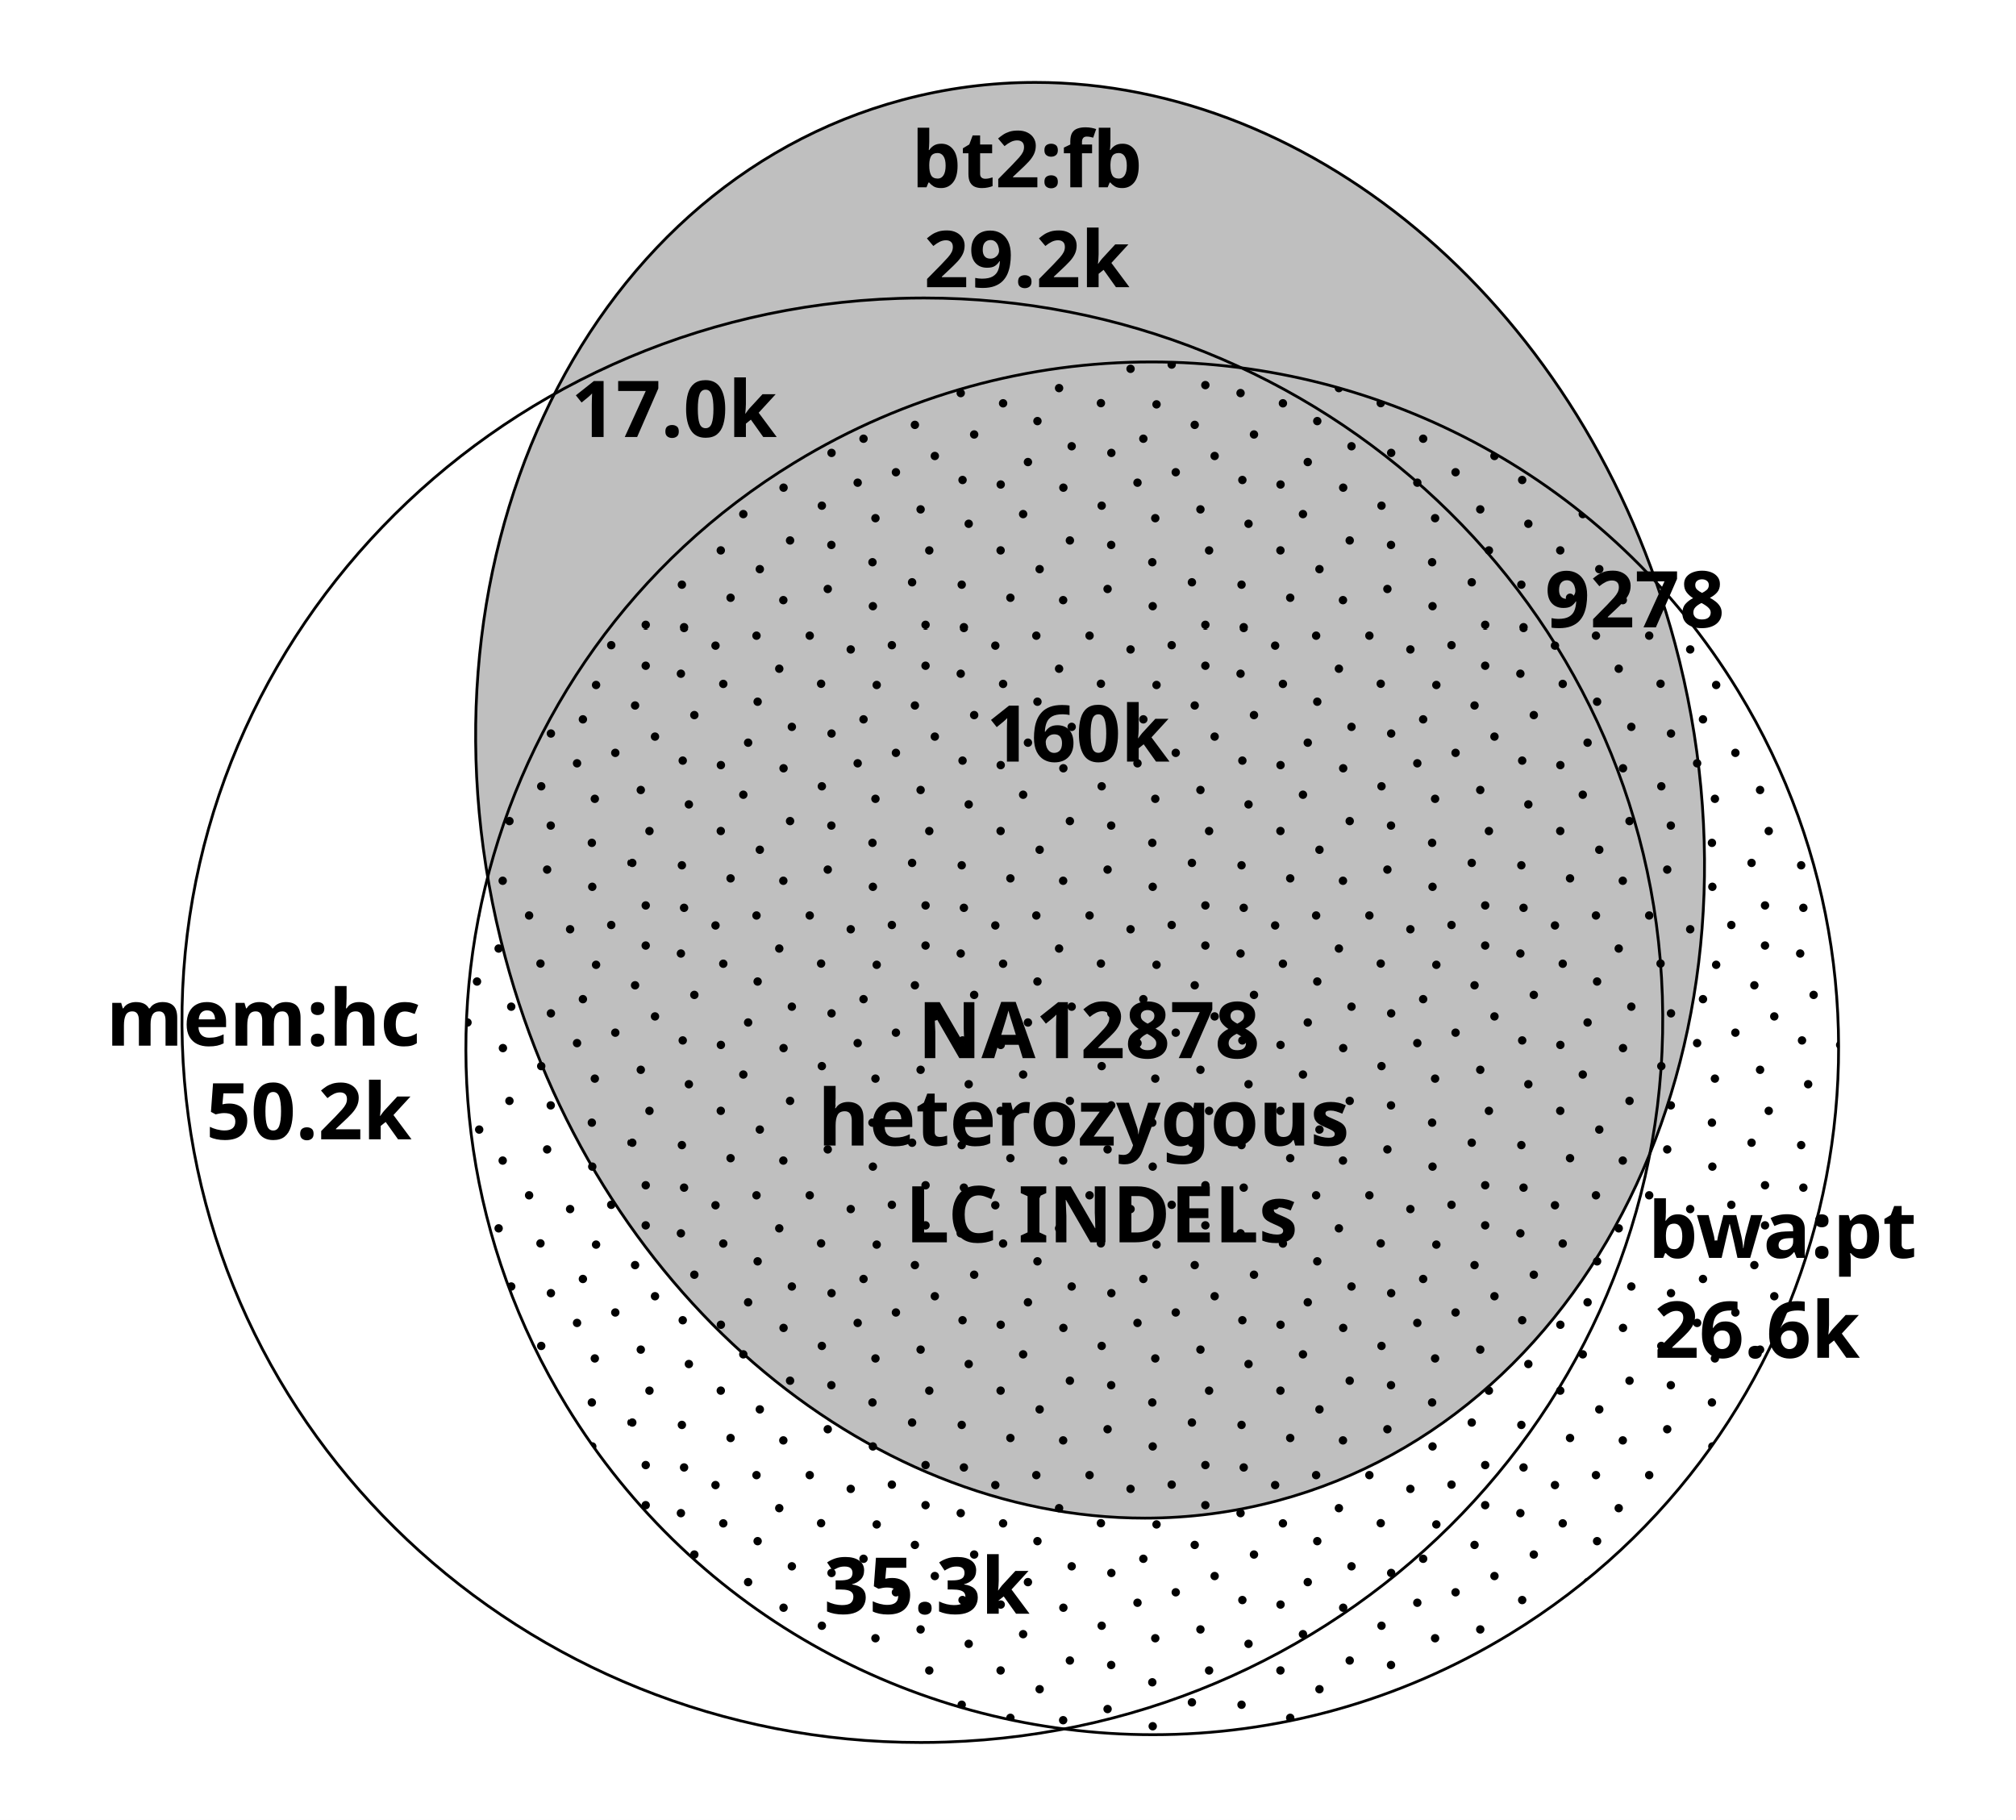
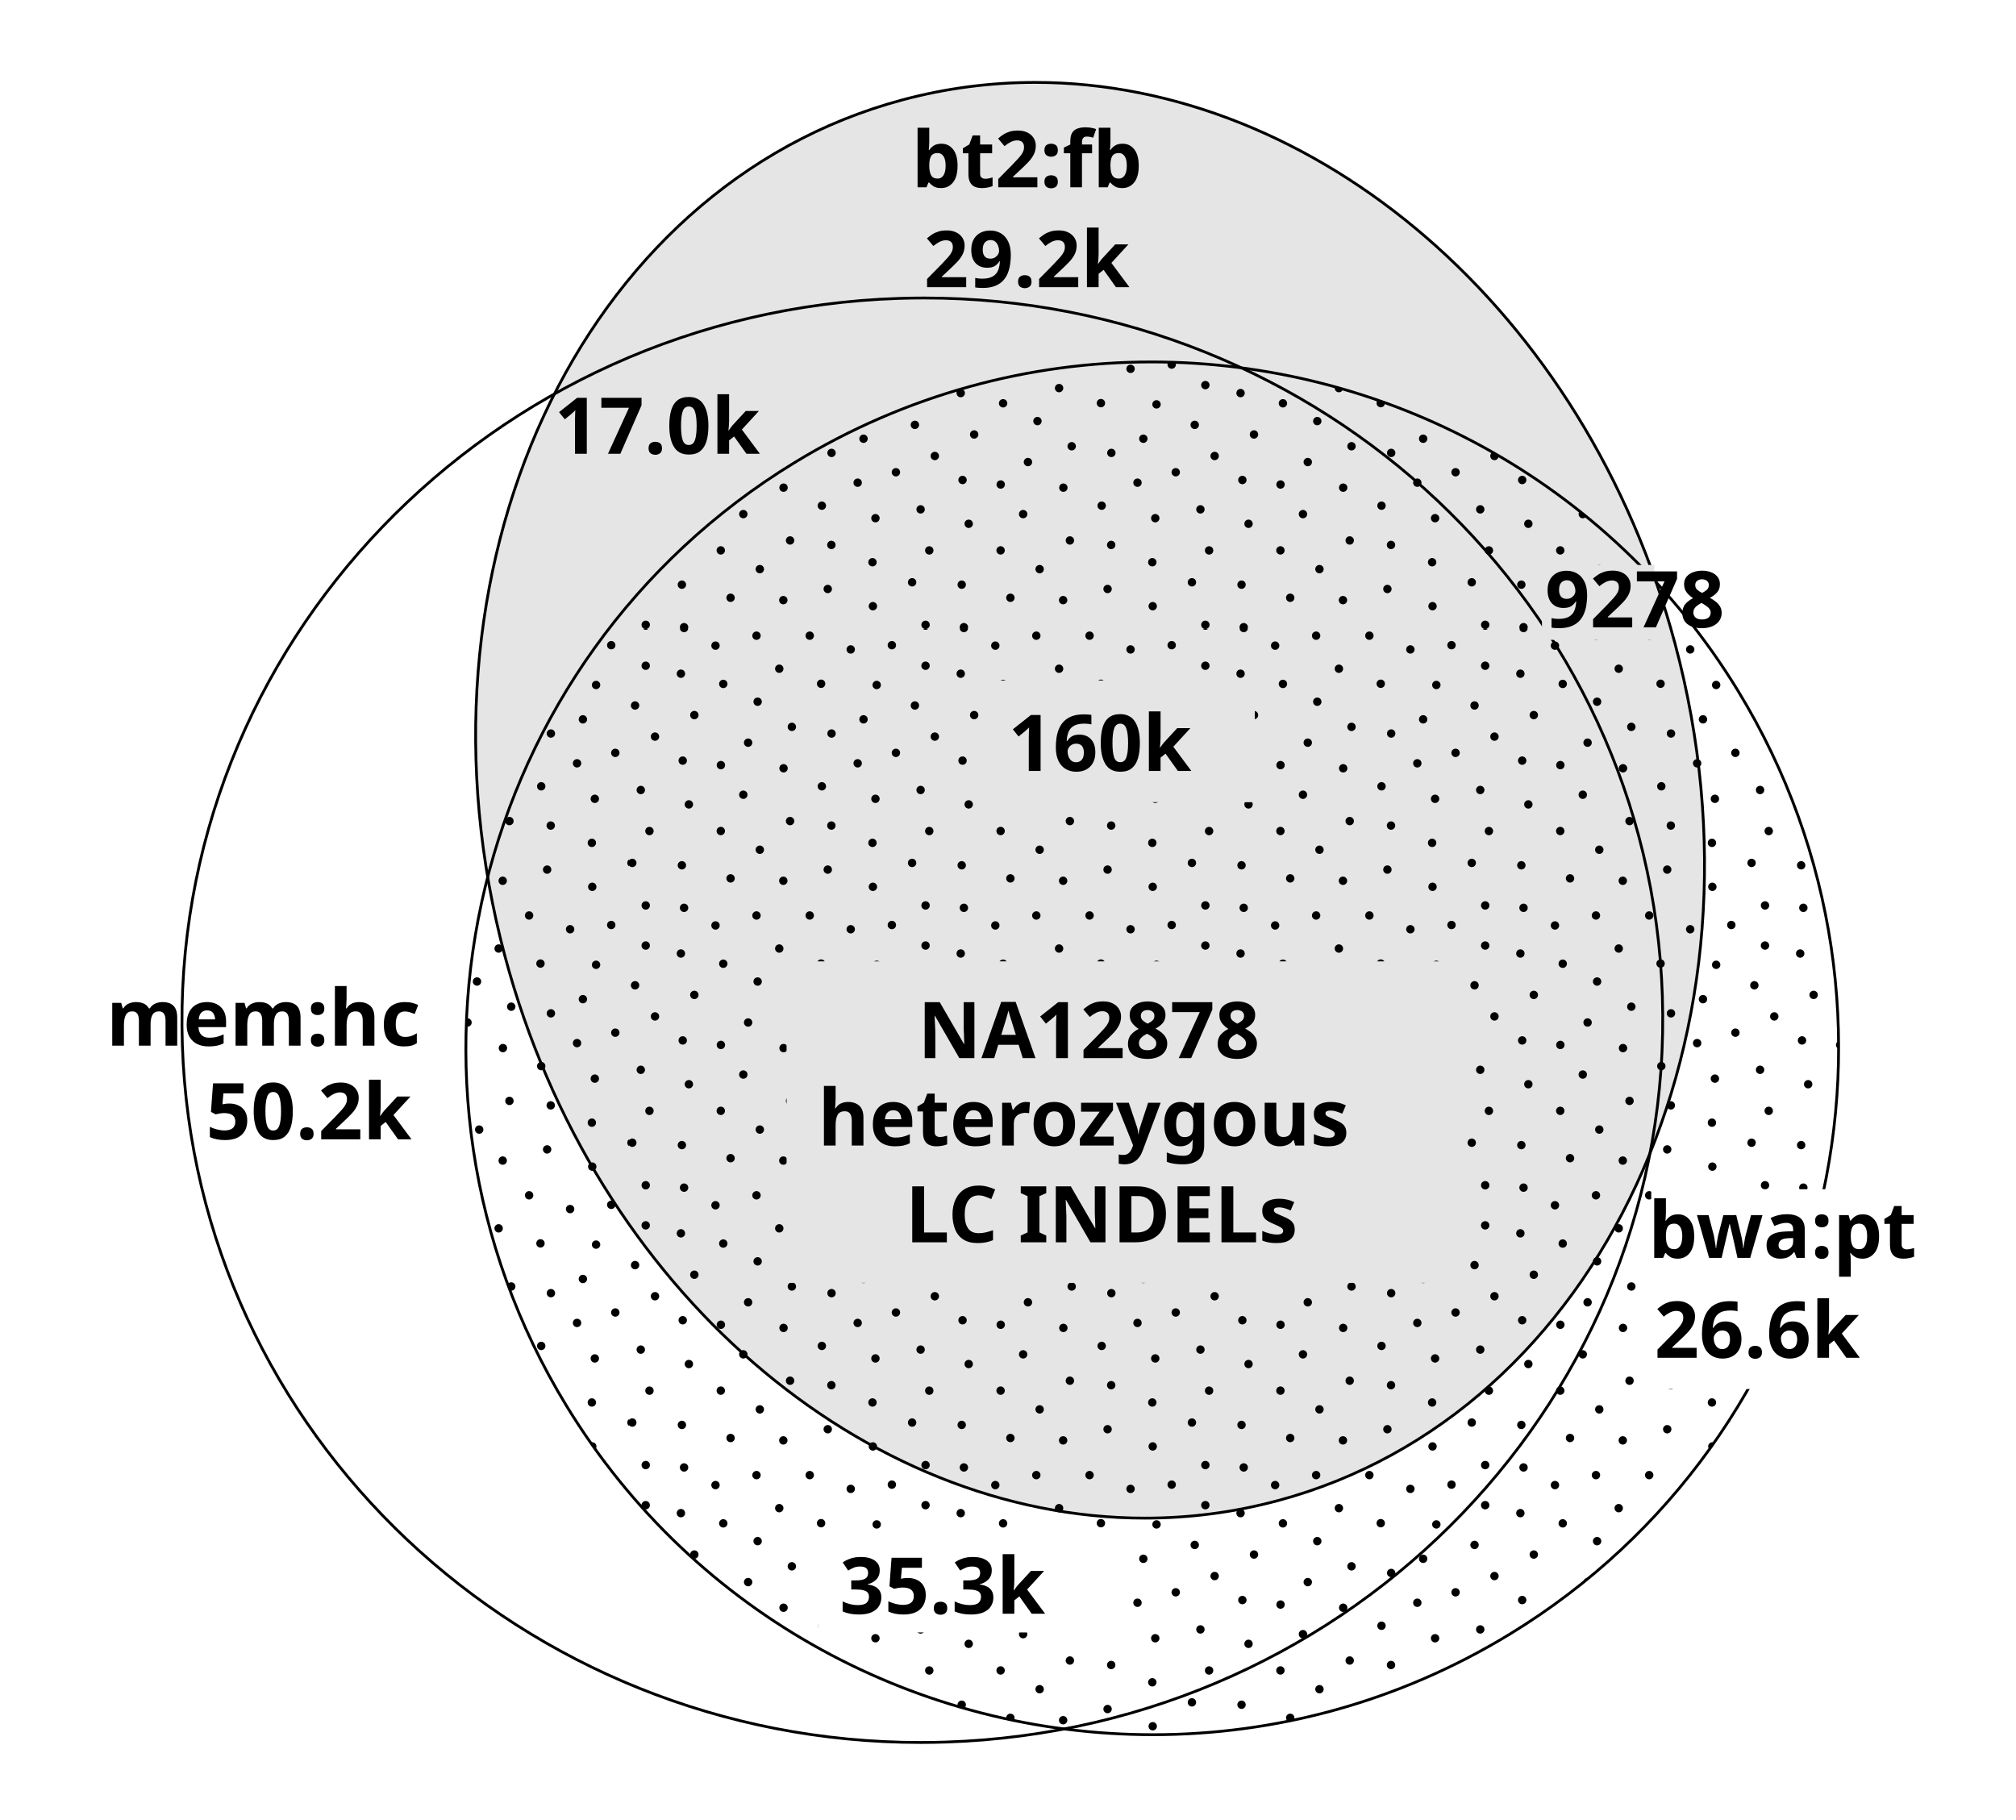
<svg xmlns="http://www.w3.org/2000/svg" style="fill-opacity:1; color-rendering:auto; color-interpolation:auto; stroke:black; text-rendering:auto; stroke-linecap:square; stroke-miterlimit:10; stroke-opacity:1; shape-rendering:auto; fill:black; stroke-dasharray:none; font-weight:normal; stroke-width:1; font-family:'Dialog'; font-style:normal; stroke-linejoin:miter; font-size:12; stroke-dashoffset:0; image-rendering:auto;" id="svg3058" version="1.1" width="100%" height="100%">
  <defs id="genericDefs">
    <pattern id="Polkadots-med" patternTransform="translate(0,0) scale(10,10)" height="10" width="10" patternUnits="userSpaceOnUse">
      <circle id="circle4904" r="0.15" cy="0.810" cx="2.567" style="fill:black;stroke:none" />
      <circle id="circle4906" r="0.15" cy="2.33" cx="3.048" style="fill:black;stroke:none" />
      <circle id="circle4908" r="0.15" cy="2.415" cx="4.418" style="fill:black;stroke:none" />
      <circle id="circle4910" r="0.15" cy="3.029" cx="1.844" style="fill:black;stroke:none" />
      <circle id="circle4912" r="0.15" cy="1.363" cx="6.08" style="fill:black;stroke:none" />
      <circle id="circle4914" r="0.15" cy="4.413" cx="5.819" style="fill:black;stroke:none" />
      <circle id="circle4916" r="0.15" cy="4.048" cx="4.305" style="fill:black;stroke:none" />
      <circle id="circle4918" r="0.15" cy="3.045" cx="5.541" style="fill:black;stroke:none" />
      <circle id="circle4920" r="0.15" cy="5.527" cx="4.785" style="fill:black;stroke:none" />
      <circle id="circle4922" r="0.15" cy="5.184" cx="2.667" style="fill:black;stroke:none" />
      <circle id="circle4924" r="0.15" cy="1.448" cx="7.965" style="fill:black;stroke:none" />
      <circle id="circle4926" r="0.15" cy="5.049" cx="7.047" style="fill:black;stroke:none" />
      <circle id="circle4928" r="0.15" cy="0.895" cx="4.340" style="fill:black;stroke:none" />
      <circle id="circle4930" r="0.15" cy="0.340" cx="7.125" style="fill:black;stroke:none" />
      <circle id="circle4932" r="0.15" cy="1.049" cx="9.553" style="fill:black;stroke:none" />
      <circle id="circle4934" r="0.15" cy="2.689" cx="7.006" style="fill:black;stroke:none" />
      <circle id="circle4936" r="0.15" cy="2.689" cx="8.909" style="fill:black;stroke:none" />
      <circle id="circle4938" r="0.15" cy="4.407" cx="9.315" style="fill:black;stroke:none" />
      <circle id="circle4940" r="0.15" cy="3.870" cx="7.820" style="fill:black;stroke:none" />
      <circle id="circle4942" r="0.15" cy="5.948" cx="8.270" style="fill:black;stroke:none" />
      <circle id="circle4944" r="0.15" cy="7.428" cx="7.973" style="fill:black;stroke:none" />
      <circle id="circle4946" r="0.15" cy="8.072" cx="9.342" style="fill:black;stroke:none" />
      <circle id="circle4948" r="0.15" cy="9.315" cx="8.206" style="fill:black;stroke:none" />
      <circle id="circle4950" r="0.15" cy="9.475" cx="9.682" style="fill:black;stroke:none" />
      <circle id="circle4952" r="0.15" cy="6.186" cx="9.688" style="fill:black;stroke:none" />
      <circle id="circle4954" r="0.15" cy="6.296" cx="3.379" style="fill:black;stroke:none" />
      <circle id="circle4956" r="0.15" cy="8.204" cx="2.871" style="fill:black;stroke:none" />
      <circle id="circle4958" r="0.15" cy="8.719" cx="4.59" style="fill:black;stroke:none" />
      <circle id="circle4960" r="0.15" cy="9.671" cx="3.181" style="fill:black;stroke:none" />
      <circle id="circle4962" r="0.15" cy="7.315" cx="5.734" style="fill:black;stroke:none" />
      <circle id="circle4964" r="0.15" cy="6.513" cx="6.707" style="fill:black;stroke:none" />
      <circle id="circle4966" r="0.15" cy="9.670" cx="5.730" style="fill:black;stroke:none" />
      <circle id="circle4968" r="0.15" cy="8.373" cx="6.535" style="fill:black;stroke:none" />
      <circle id="circle4970" r="0.15" cy="7.154" cx="4.37" style="fill:black;stroke:none" />
      <circle id="circle4972" r="0.15" cy="7.25" cx="0.622" style="fill:black;stroke:none" />
      <circle id="circle4974" r="0.15" cy="5.679" cx="0.831" style="fill:black;stroke:none" />
      <circle id="circle4976" r="0.15" cy="8.519" cx="1.257" style="fill:black;stroke:none" />
      <circle id="circle4978" r="0.15" cy="6.877" cx="1.989" style="fill:black;stroke:none" />
      <circle id="circle4980" r="0.15" cy="3.181" cx="0.374" style="fill:black;stroke:none" />
      <circle id="circle4982" r="0.15" cy="1.664" cx="1.166" style="fill:black;stroke:none" />
      <circle id="circle4984" r="0.15" cy="0.093" cx="1.151" style="fill:black;stroke:none" />
      <circle id="circle4986" r="0.15" cy="10.093" cx="1.151" style="fill:black;stroke:none" />
      <circle id="circle4988" r="0.15" cy="4.451" cx="1.302" style="fill:black;stroke:none" />
      <circle id="circle4990" r="0.15" cy="3.763" cx="3.047" style="fill:black;stroke:none" />
    </pattern>
  </defs>
  <g id="g3061">
    <g style="fill:white; text-rendering:optimizeLegibility; stroke:white;" id="g3063">
      <rect x="0" width="720" height="650" y="0" style="stroke:none;" id="rect3065" />
    </g>
    <g style="text-rendering:optimizeLegibility;" id="g3067">
-       <path style="fill:#bfbfbf;fill-opacity:1" d="M369.723 29.435 C353.92 29.435 338.029 31.459 322.289 35.676 C206.918 66.59 143.399 203.643 180.416 341.792 C212.383 461.094 308.872 542.201 408.906 542.201 C424.709 542.201 440.6 540.177 456.34 535.959 C571.711 505.046 635.23 367.993 598.213 229.844 C566.246 110.541 469.757 29.435 369.723 29.435 Z" id="path3069" />
+       <path style="fill:#e5e5e5;fill-opacity:1" d="M369.723 29.435 C353.92 29.435 338.029 31.459 322.289 35.676 C206.918 66.59 143.399 203.643 180.416 341.792 C212.383 461.094 308.872 542.201 408.906 542.201 C424.709 542.201 440.6 540.177 456.34 535.959 C571.711 505.046 635.23 367.993 598.213 229.844 C566.246 110.541 469.757 29.435 369.723 29.435 Z" id="path3069" />
      <path style="fill:url(#Polkadots-med);fill-opacity:1.0" d="M411.259 129.266 C367.73 129.266 323.654 140.863 283.785 165.205 C168.257 235.741 131.789 386.585 202.332 502.125 C248.53 577.79 329.166 619.55 411.769 619.55 C455.298 619.55 499.374 607.953 539.244 583.611 C654.771 513.075 691.239 362.231 620.696 246.692 C574.498 171.026 493.862 129.266 411.259 129.266 Z" id="path3071" />
      <path style="fill:none;" d="M330.003 106.428 C327.003 106.428 323.993 106.477 320.972 106.576 C175.009 111.355 60.461 230.65 65.122 373.03 C69.687 512.463 186.884 622.327 328.82 622.327 C331.82 622.327 334.83 622.278 337.851 622.179 C483.814 617.401 598.362 498.106 593.701 355.726 C589.136 216.293 471.939 106.428 330.003 106.428 Z" id="path3073" />
      <text xml:space="preserve" style="font-size:28px;font-style:normal;font-variant:normal;font-weight:bold;font-stretch:normal;line-height:125%;letter-spacing:0px;word-spacing:0px;fill:#000000;fill-opacity:1;stroke:none;font-family:Sans;-inkscape-font-specification:Sans Bold" x="325.519" y="66.887" id="text3093">
        <tspan id="tspan3095" x="325.519" y="66.887">bt2:fb</tspan>
      </text>
+       <rect style="fill:#ffffff;fill-opacity:1;fill-rule:nonzero;stroke:none" id="rect9622" width="108.135" height="71.347" x="589.724" y="424.735" />
      <text xml:space="preserve" style="font-size:28px;font-style:normal;font-variant:normal;font-weight:bold;font-stretch:normal;line-height:125%;letter-spacing:0px;word-spacing:0px;fill:#000000;fill-opacity:1;stroke:none;font-family:Sans;-inkscape-font-specification:Sans Bold" x="588.609" y="449.261" id="text3097">
        <tspan id="tspan3099" x="588.609" y="449.261">bwa:pt</tspan>
      </text>
      <text xml:space="preserve" style="font-size:28px;font-style:normal;font-variant:normal;font-weight:bold;font-stretch:normal;line-height:125%;letter-spacing:0px;word-spacing:0px;fill:#000000;fill-opacity:1;stroke:none;font-family:Sans;-inkscape-font-specification:Sans Bold" x="37.903" y="373.455" id="text3101">
        <tspan id="tspan3103" x="37.903" y="373.455">mem:hc</tspan>
      </text>
      <text xml:space="preserve" style="font-size:28px;font-style:normal;font-variant:normal;font-weight:bold;font-stretch:normal;line-height:125%;letter-spacing:0px;word-spacing:0px;fill:#000000;fill-opacity:1;stroke:none;font-family:Sans;-inkscape-font-specification:Sans Bold" x="73.576" y="406.899" id="text3105">
        <tspan id="tspan3107" x="73.576" y="406.899">50.2k</tspan>
      </text>
      <text xml:space="preserve" style="font-size:28px;font-style:normal;font-variant:normal;font-weight:bold;font-stretch:normal;line-height:125%;letter-spacing:0px;word-spacing:0px;fill:#000000;fill-opacity:1;stroke:none;font-family:Sans;-inkscape-font-specification:Sans Bold" x="590.839" y="484.934" id="text3109">
        <tspan id="tspan3111" x="590.839" y="484.934">26.6k</tspan>
      </text>
      <text xml:space="preserve" style="font-size:28px;font-style:normal;font-variant:normal;font-weight:bold;font-stretch:normal;line-height:125%;letter-spacing:0px;word-spacing:0px;fill:#000000;fill-opacity:1;stroke:none;font-family:Sans;-inkscape-font-specification:Sans Bold" x="329.978" y="102.561" id="text3113">
        <tspan id="tspan3115" x="329.978" y="102.561">29.2k</tspan>
      </text>
+       <rect style="fill:#e5e5e5;fill-opacity:1;fill-rule:nonzero;stroke:none" id="rect9618" width="40.132" height="26.755" x="550.706" y="201.777" />
      <text xml:space="preserve" style="font-size:28px;font-style:normal;font-variant:normal;font-weight:bold;font-stretch:normal;line-height:125%;letter-spacing:0px;word-spacing:0px;fill:#000000;fill-opacity:1;stroke:none;font-family:Sans;-inkscape-font-specification:Sans Bold" x="551.821" y="224.073" id="text3117">
        <tspan id="tspan3119" x="551.821" y="224.073">9278</tspan>
      </text>
-       <text xml:space="preserve" style="font-size:28px;font-style:normal;font-variant:normal;font-weight:bold;font-stretch:normal;line-height:125%;letter-spacing:0px;word-spacing:0px;fill:#000000;fill-opacity:1;stroke:none;font-family:Sans;-inkscape-font-specification:Sans Bold" x="204.007" y="156.071" id="text3121">
-         <tspan id="tspan3123" x="204.007" y="156.071">17.0k</tspan>
+       <text xml:space="preserve" style="font-size:28px;font-style:normal;font-variant:normal;font-weight:bold;font-stretch:normal;line-height:125%;letter-spacing:0px;word-spacing:0px;fill:#000000;fill-opacity:1;stroke:none;font-family:Sans;-inkscape-font-specification:Sans Bold" x="198.007" y="162.071" id="text3121">
+         <tspan id="tspan3123" x="198.007" y="162.071">17.0k</tspan>
      </text>
-       <text xml:space="preserve" style="font-size:28px;font-style:normal;font-variant:normal;font-weight:bold;font-stretch:normal;line-height:125%;letter-spacing:0px;word-spacing:0px;fill:#000000;fill-opacity:1;stroke:none;font-family:Sans;-inkscape-font-specification:Sans Bold" x="294.305" y="576.347" id="text3125">
-         <tspan id="tspan3127" x="294.305" y="576.347">35.3k</tspan>
+       <rect style="fill:#ffffff;fill-opacity:1;fill-rule:nonzero;stroke:none" id="rect6902" width="109.249" height="34.559" x="292.075" y="548.477" />
+       <text xml:space="preserve" style="font-size:28px;font-style:normal;font-variant:normal;font-weight:bold;font-stretch:normal;line-height:125%;letter-spacing:0px;word-spacing:0px;fill:#000000;fill-opacity:1;stroke:none;font-family:Sans;-inkscape-font-specification:Sans Bold" x="299.879" y="576.347" id="text3125">
+         <tspan id="tspan3127" x="299.879" y="576.347">35.3k</tspan>
      </text>
-       <text xml:space="preserve" style="font-size:28px;font-style:normal;font-variant:normal;font-weight:bold;font-stretch:normal;line-height:125%;letter-spacing:0px;word-spacing:0px;fill:#000000;fill-opacity:1;stroke:none;font-family:Sans;-inkscape-font-specification:Sans Bold" x="352.274" y="272.009" id="text3129">
-         <tspan id="tspan3131" x="352.274" y="272.009">160k</tspan>
+       <rect style="fill:#e5e5e5;fill-opacity:1;fill-rule:nonzero;stroke:none" id="rect6390" width="96.987" height="43.477" x="351.159" y="243.024" />
+       <text xml:space="preserve" style="font-size:28px;font-style:normal;font-variant:normal;font-weight:bold;font-stretch:normal;line-height:125%;letter-spacing:0px;word-spacing:0px;fill:#000000;fill-opacity:1;stroke:none;font-family:Sans;-inkscape-font-specification:Sans Bold" x="360.077" y="275.353" id="text3129">
+         <tspan id="tspan3131" x="360.077" y="275.353">160k</tspan>
      </text>
+       <rect style="fill:#e5e5e5;fill-opacity:1;fill-rule:nonzero;stroke:none" id="rect6900" width="243.024" height="114.823" x="280.927" y="343.355" />
      <text xml:space="preserve" style="font-size:28px;font-style:normal;font-variant:normal;font-weight:bold;font-stretch:normal;line-height:125%;letter-spacing:0px;word-spacing:0px;fill:#000000;fill-opacity:1;stroke:none;font-family:Sans;-inkscape-font-specification:Sans Bold" x="327.748" y="377.914" id="text3133">
        <tspan id="tspan3135" x="327.748" y="377.914">NA12878</tspan>
      </text>
      <text xml:space="preserve" style="font-size:28px;font-style:normal;font-variant:normal;font-weight:bold;font-stretch:normal;line-height:125%;letter-spacing:0px;word-spacing:0px;fill:#000000;fill-opacity:1;stroke:none;font-family:Sans;-inkscape-font-specification:Sans Bold" x="292.075" y="409.128" id="text3137">
        <tspan id="tspan3139" x="292.075" y="409.128">heterozygous</tspan>
      </text>
      <text xml:space="preserve" style="font-size:28px;font-style:normal;font-variant:normal;font-weight:bold;font-stretch:normal;line-height:125%;letter-spacing:0px;word-spacing:0px;fill:#000000;fill-opacity:1;stroke:none;font-family:Sans;-inkscape-font-specification:Sans Bold" x="323.289" y="443.687" id="text3141">
        <tspan id="tspan3143" x="323.289" y="443.687">LC INDELs</tspan>
      </text>
    </g>
  </g>
</svg>
